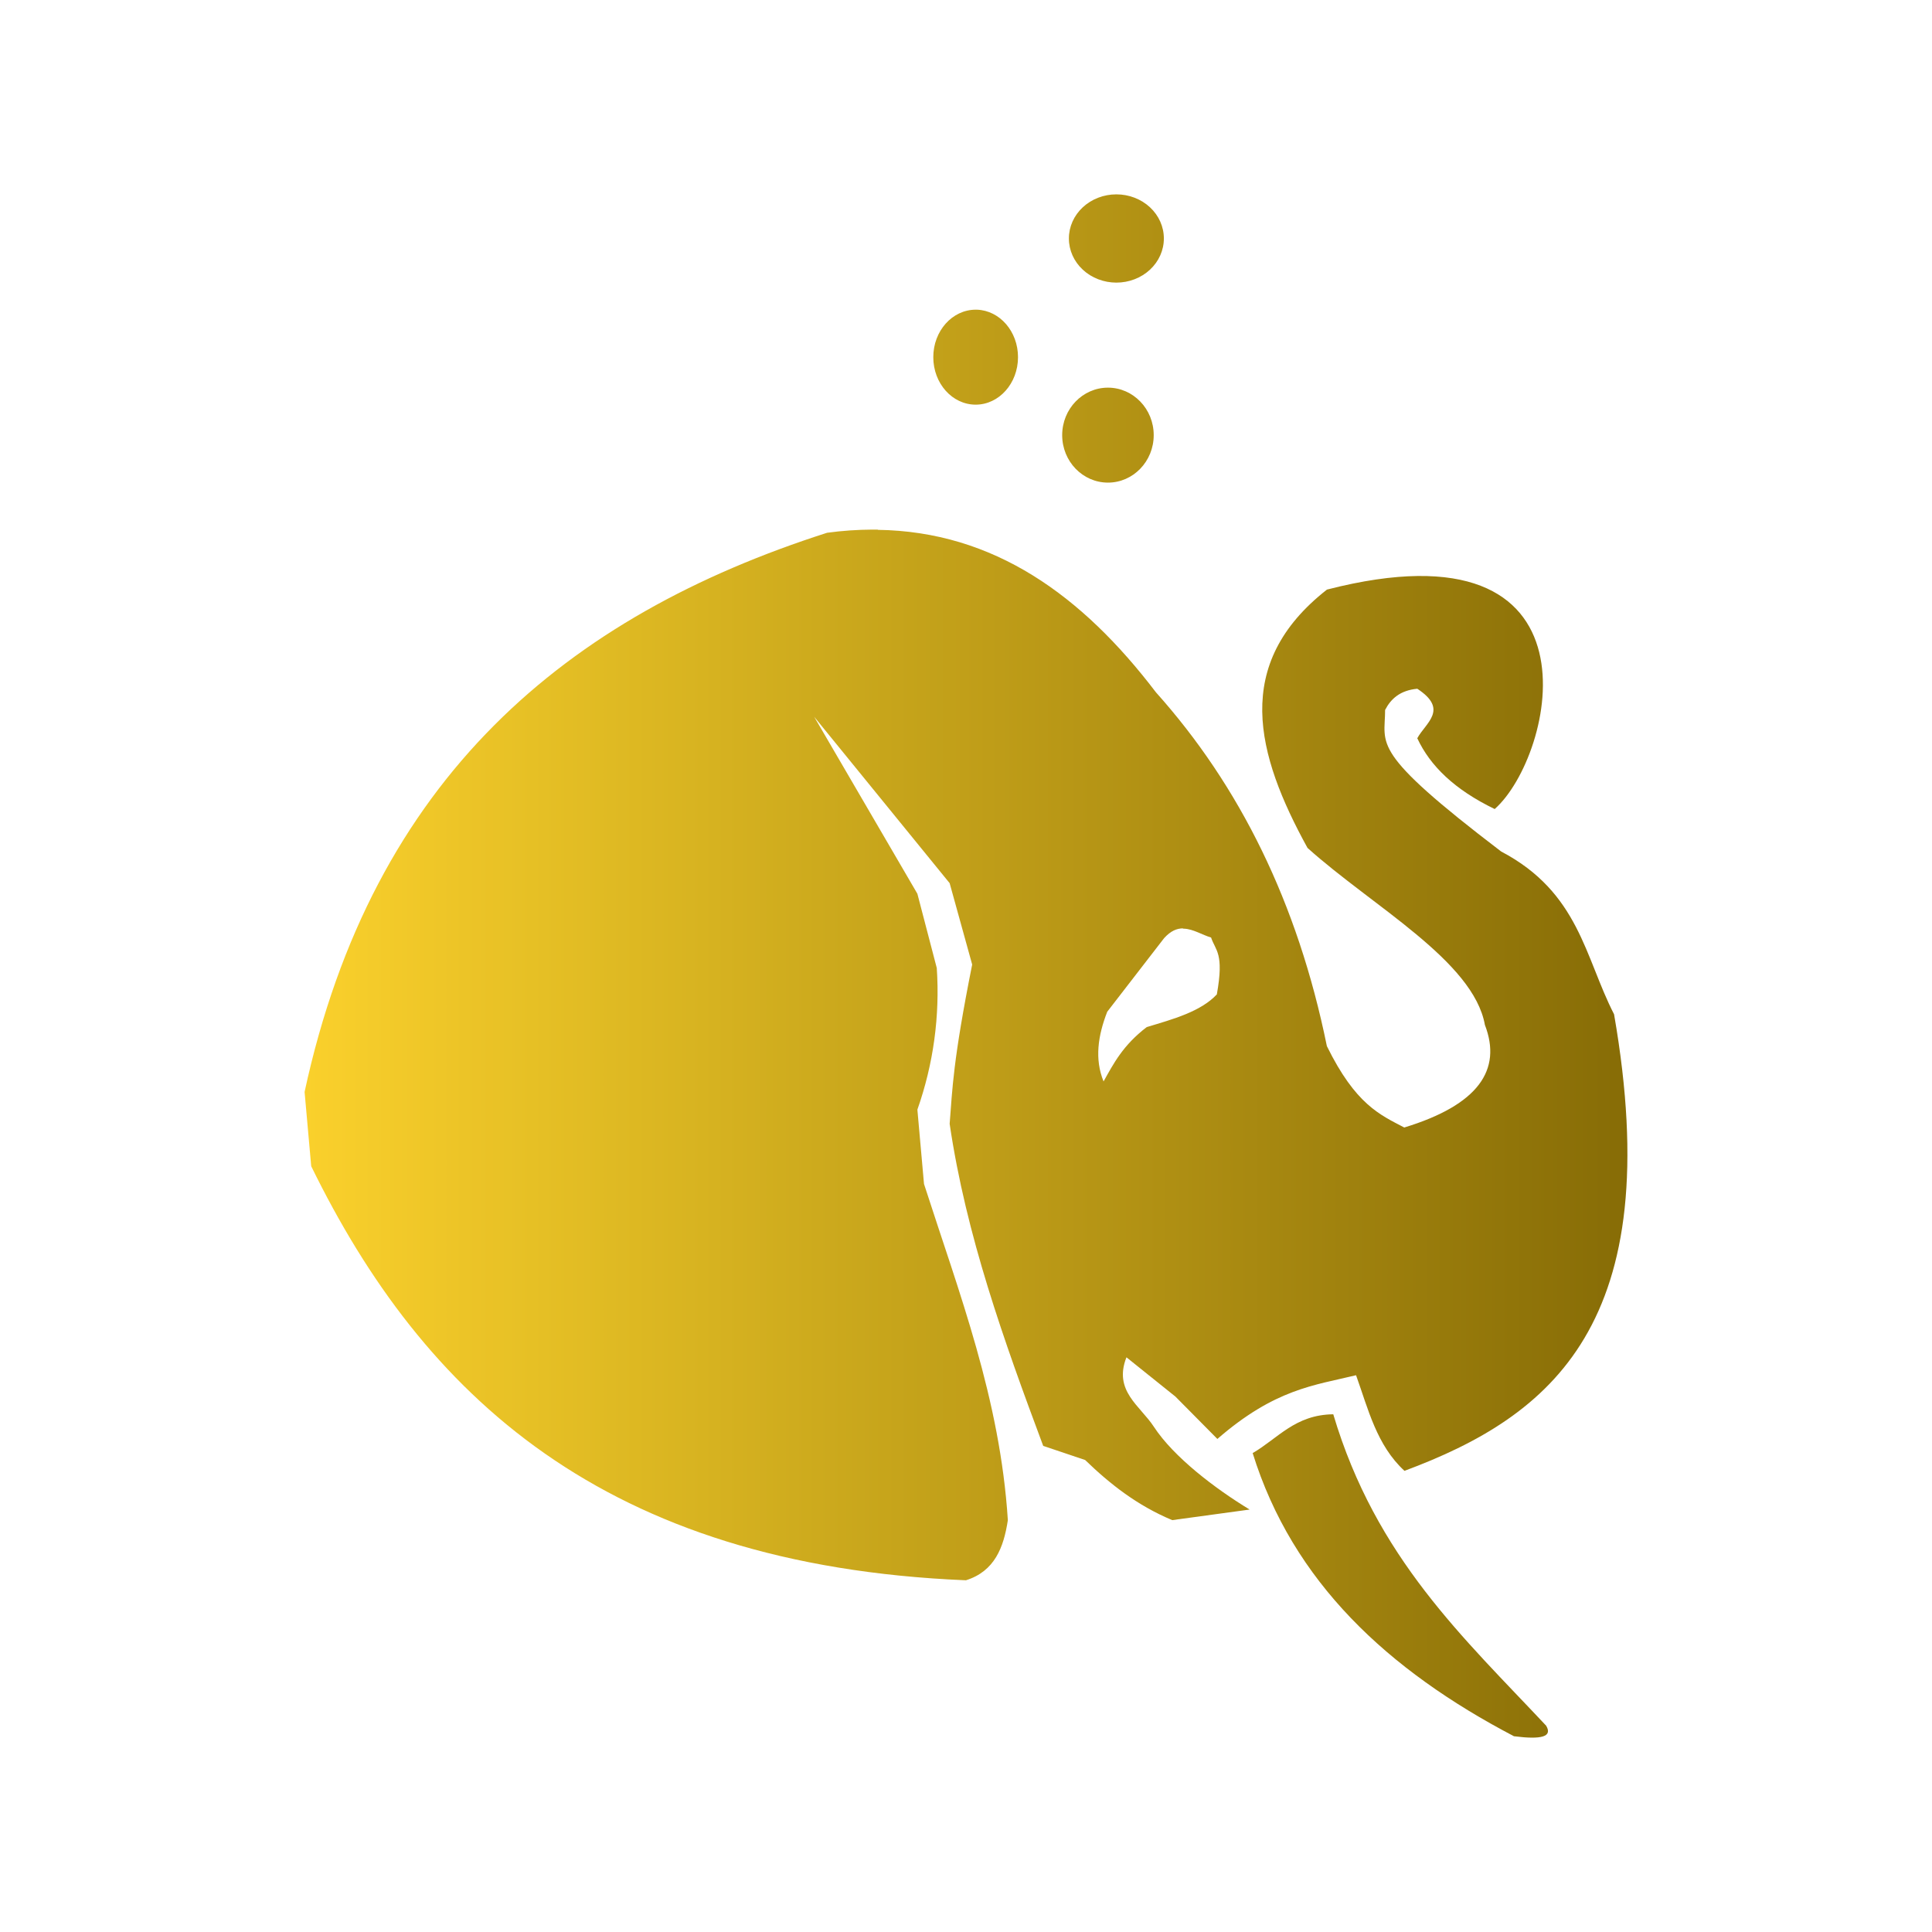
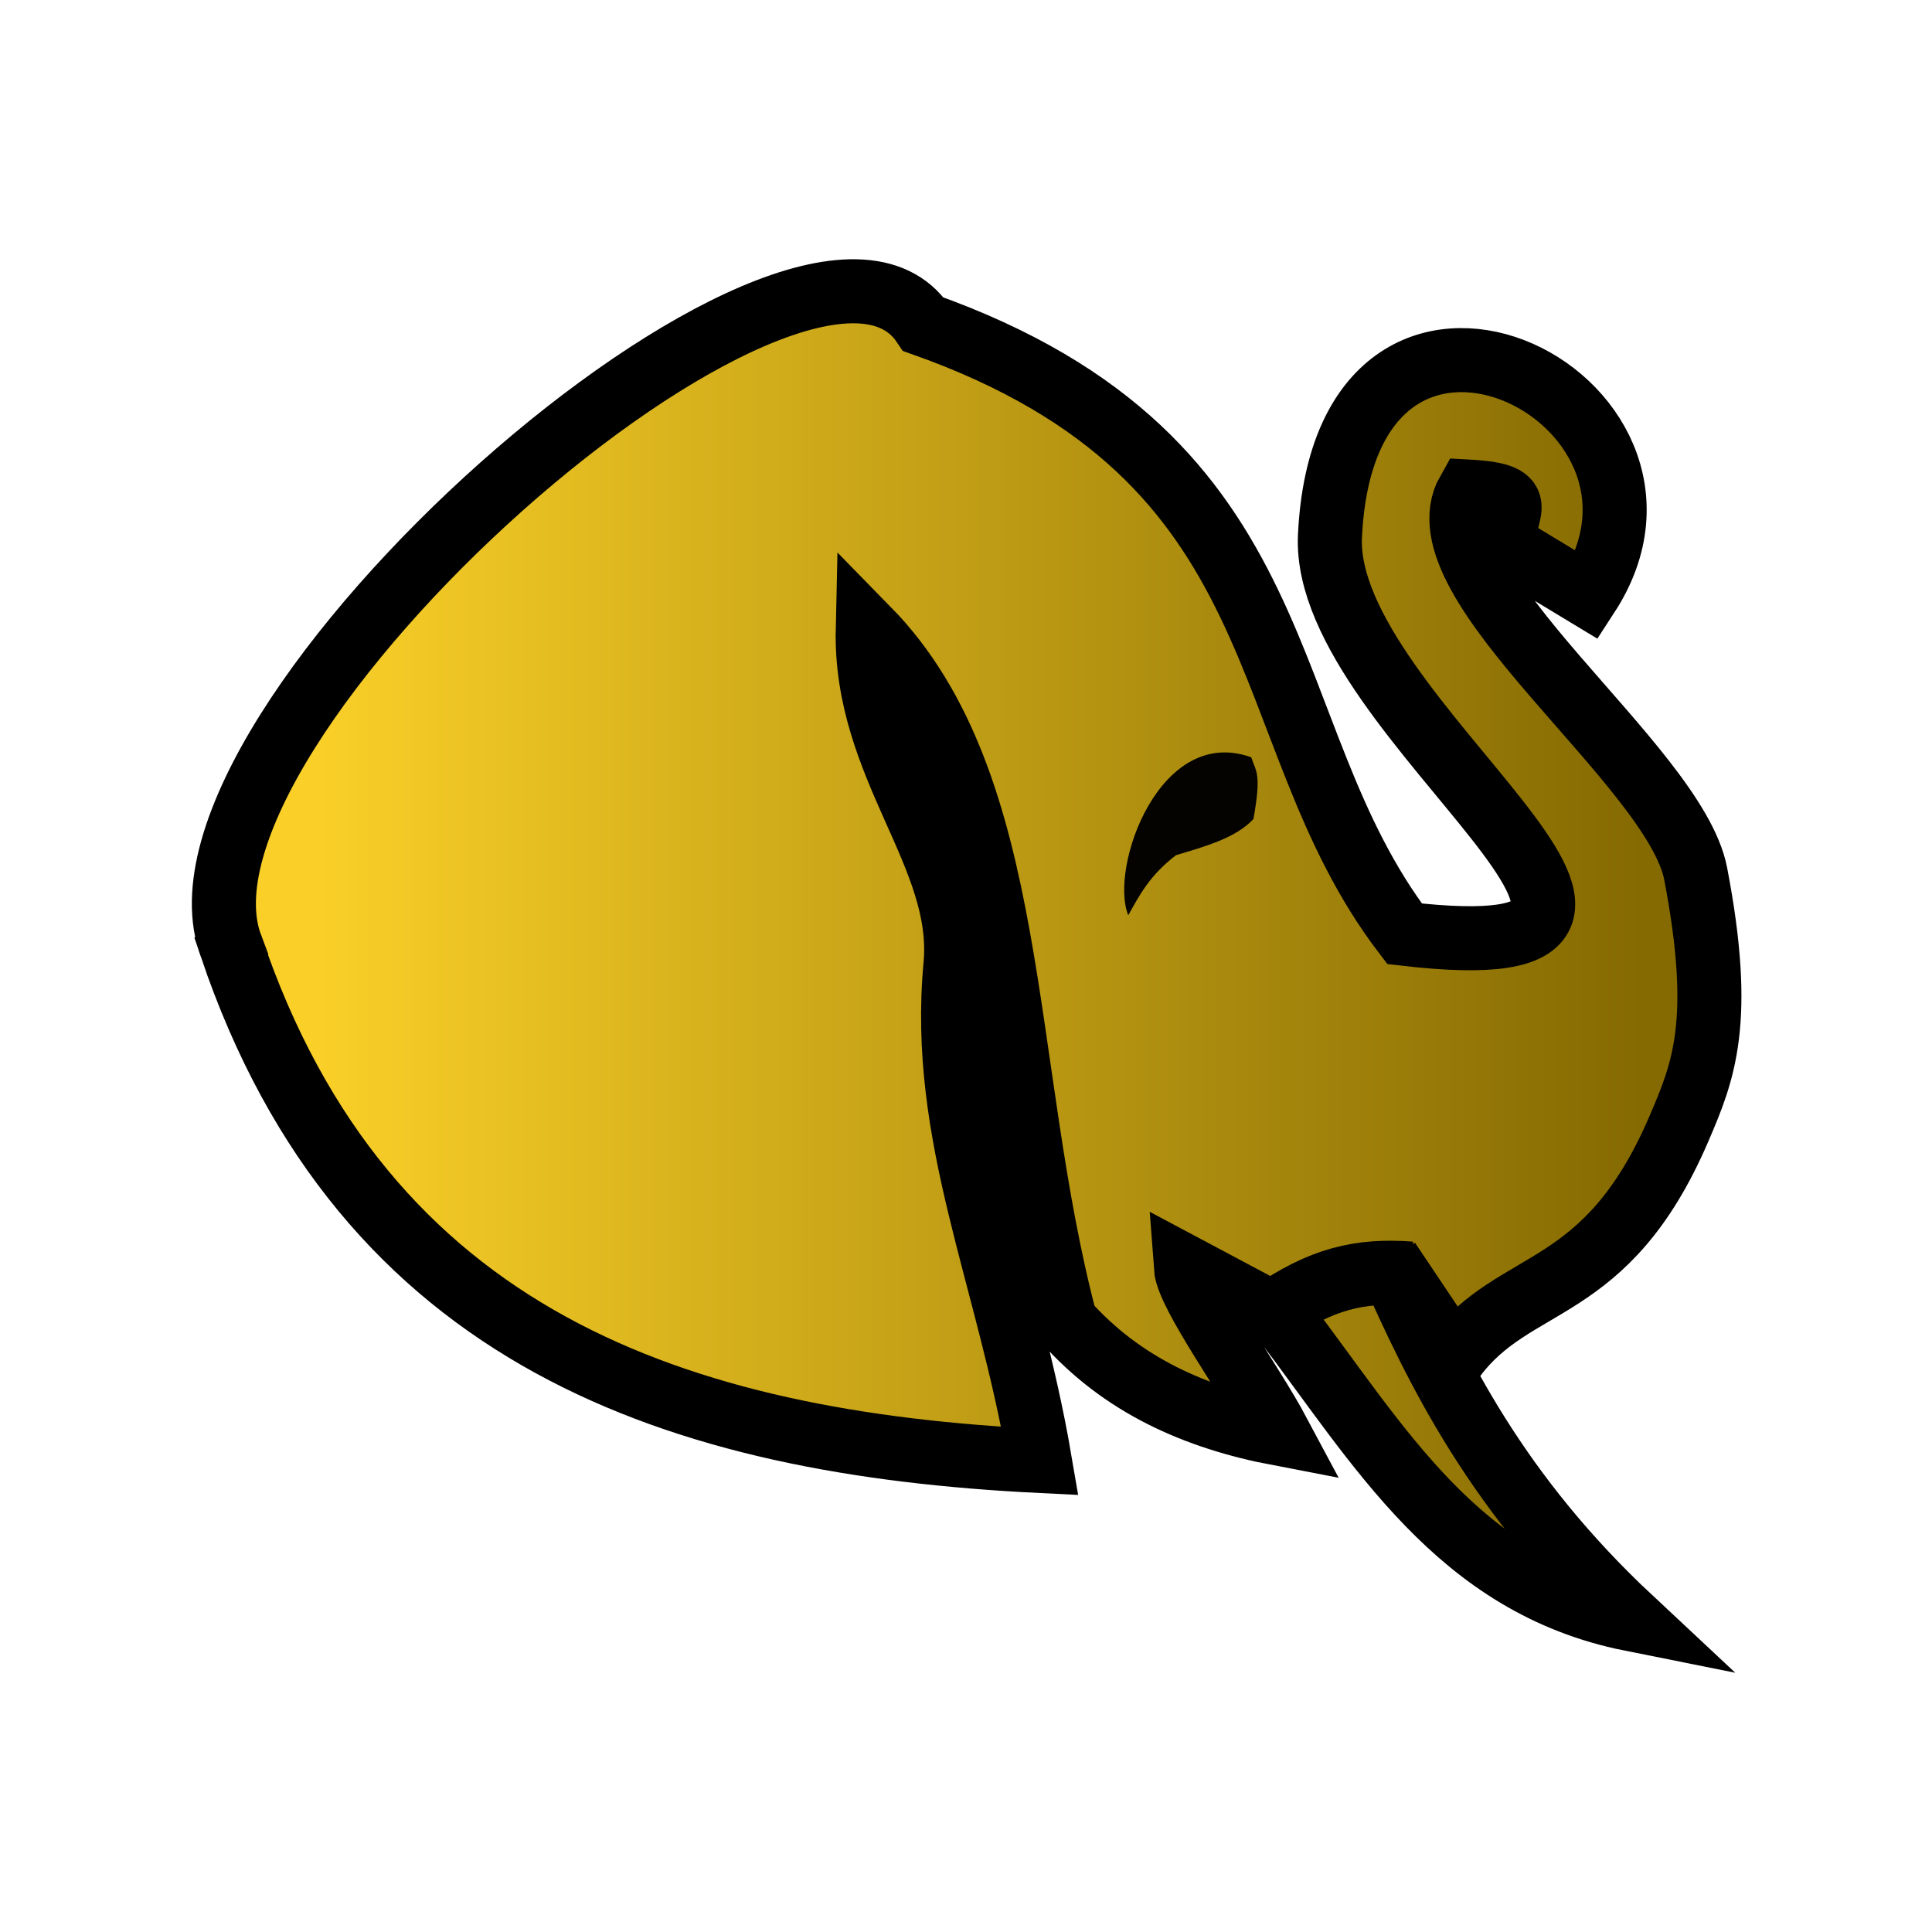
<svg xmlns="http://www.w3.org/2000/svg" xmlns:xlink="http://www.w3.org/1999/xlink" height="100mm" width="100mm" version="1.1" id="svg3" xml:space="preserve">
  <defs id="defs3">
-     <linearGradient id="linearGradient88">
-       <stop style="stop-color:#fad028;stop-opacity:1;" offset="0" id="stop88" />
-       <stop style="stop-color:#856a02;stop-opacity:1;" offset="1" id="stop89" />
+     <linearGradient id="linearGradient95">
+       <stop style="stop-color:#fad028;stop-opacity:1;" offset="0" id="stop95" />
+       <stop style="stop-color:#856a02;stop-opacity:1;" offset="1" id="stop96" />
    </linearGradient>
-     <linearGradient xlink:href="#linearGradient88" id="linearGradient89" x1="-65.294" y1="56.055" x2="193.486" y2="56.055" gradientUnits="userSpaceOnUse" />
-     <linearGradient xlink:href="#linearGradient88" id="linearGradient22" gradientUnits="userSpaceOnUse" x1="-65.294" y1="56.055" x2="193.486" y2="56.055" />
+     <linearGradient xlink:href="#linearGradient95" id="linearGradient97" x1="845.952" y1="216.244" x2="1082.217" y2="216.244" gradientUnits="userSpaceOnUse" />
+     <linearGradient xlink:href="#linearGradient95" id="linearGradient42" gradientUnits="userSpaceOnUse" x1="845.952" y1="216.244" x2="1082.217" y2="216.244" />
+     <linearGradient xlink:href="#linearGradient95" id="linearGradient43" gradientUnits="userSpaceOnUse" x1="845.952" y1="216.244" x2="1082.217" y2="216.244" />
  </defs>
-   <g opacity="0.99" id="g2-5" transform="matrix(1,0,0,-1,124.8804,245.0313)" style="fill:url(#linearGradient89);stroke:#000000;stroke-width:0.001;stroke-dasharray:none;stroke-opacity:1">
-     <path d="m 93.514,207.01 a 9.289,8.624 0 0 0 9.289,-8.633 9.289,8.624 0 0 0 -9.289,-8.633 9.289,8.624 0 0 0 -9.289,8.633 9.289,8.624 0 0 0 9.289,8.633 z M 66.24,184.447 a 8.291,9.289 0 0 0 8.03,-9.289 8.291,9.289 0 0 0 -8.291,-9.289 8.291,9.289 0 0 0 -8.282,9.289 8.291,9.289 0 0 0 8.282,9.289 8.291,9.289 0 0 0 0.27,0 z m 25.629,-15.251 a 8.957,9.289 0 0 0 8.948,-9.289 8.957,9.289 0 0 0 -8.957,-9.289 8.957,9.289 0 0 0 -8.948,9.289 8.957,9.289 0 0 0 8.948,9.289 z M 46.807,141.382 c 22.751,-0.315 40.017,-12.841 54.432,-31.771 16.366,-18.282 27.733,-41.141 33.452,-69.224 5.611,-11.421 10.377,-13.435 15.143,-15.926 14.451,4.406 19.172,11.241 15.773,20.071 -2.248,12.527 -22.005,23.201 -34.702,34.621 -10.072,18.327 -14.811,35.961 3.804,50.538 55.259,14.208 44.531,-32.589 32.814,-42.93 -7.859,3.795 -12.634,8.453 -15.143,13.848 1.637,3.021 6.214,5.611 0,9.685 -3.372,-0.315 -5.18,-1.987 -6.295,-4.146 0,-6.906 -3.201,-7.94 22.706,-27.697 15.26,-8.021 16.357,-20.701 22.086,-31.843 10.521,-60.493 -12.302,-78.64 -41.006,-89.314 -5.44,5.009 -7.086,12.068 -9.469,18.704 -8.201,-1.987 -15.863,-2.68 -27.13,-12.464 -2.761,2.761 -5.44,5.521 -8.201,8.282 l -9.586,7.689 c -2.59,-6.565 2.671,-9.469 5.351,-13.57 3.885,-5.953 12.005,-12.122 18.749,-16.214 l -15.143,-2.068 c -6.816,2.842 -12.194,7.068 -17.041,11.762 l -8.201,2.761 C 71.518,-17.255 64.108,3.383 60.898,25.181 c 0.54,6.816 0.629,12.248 4.406,31.159 L 60.898,72.257 34.397,104.809 54.585,70.188 58.38,55.656 A 69.305,69.305 0 0 0 54.585,27.959 l 1.295,-14.541 c 6.906,-21.438 14.883,-42.004 16.402,-65.771 -0.809,-5.351 -2.59,-10 -8.201,-11.762 -70.861,2.932 -106.184,36.24 -128.081,81.005 l -1.295,14.532 c 13.291,61.563 51.437,93.118 102.218,109.385 a 67.795,67.795 0 0 0 8.849,0.62 h 1.124 z M 106.571,63.417 c -1.205,0 -2.419,-0.477 -3.714,-1.906 L 91.725,47.104 c -1.816,-4.667 -2.5,-9.235 -0.719,-13.633 1.978,3.534 3.795,7.077 8.453,10.638 5.18,1.556 10.539,3.021 13.705,6.385 1.466,8.12 -0.27,8.552 -1.124,11.133 -1.727,0.504 -3.453,1.646 -5.261,1.727 l -0.27,0.009 z m 29.37,-95.051 c 8.372,-28.147 25.557,-43.758 41.644,-60.924 1.295,-2.158 -0.863,-2.761 -6.295,-2.068 -24.64,12.904 -43.281,30.188 -51.114,55.394 4.919,2.842 8.291,7.509 15.773,7.59 z" style="fill:url(#linearGradient22);fill-opacity:0.992;stroke:#000000;stroke-width:0.001;stroke-linecap:butt;stroke-linejoin:miter;stroke-dasharray:none;stroke-opacity:1" id="path2-47" />
+   <g id="g94" style="fill:url(#linearGradient97);fill-opacity:1" transform="matrix(1.105109,0,0,1.105109,-875.0035,-55.03113)">
+     <path style="fill:url(#linearGradient42);fill-opacity:1;stroke:#000000;stroke-width:11.339;stroke-dasharray:none;stroke-opacity:1" d="M 832.693,217.318 C 817.992,178.307 934.227,75.973 955.241,107.196 c 67.763,24.034 57.559,71.699 85.177,107.901 62.707,7.319 -14.758,-37.852 -13.208,-70.399 2.724,-57.229 68.436,-24.63 45.578,10.466 l -14.465,-8.748 c -1.27,-5.996 5.327,-8.942 -6.639,-9.601 -9.144,16.109 36.564,48.35 40.27,67.667 5.02,26.169 1.367,35.024 -2.956,45.095 -12.944,30.151 -29.072,25.956 -39.881,40.622 l -11.55,-17.239 c 8.718,19.833 19.322,41.4 42.955,63.482 -30.759,-6.152 -44.593,-30.863 -61.583,-53.128 l -17.248,-9.181 c 0.346,4.853 11.425,19.969 16.484,29.467 -14.776,-2.821 -27.775,-8.591 -37.783,-19.87 -11.961,-45.228 -8.005,-94.994 -35.001,-122.55 -0.557,24.536 17.345,40.007 15.525,59.506 -2.818,30.185 9.351,54.882 14.943,87.735 -63.651,-3.143 -119.614,-21.337 -143.167,-91.102 z" id="path93" />
+     <path d="m 991.504,211.821 c 1.978,-3.534 3.795,-7.077 8.453,-10.638 5.18,-1.556 10.539,-3.021 13.705,-6.385 1.466,-8.12 0.466,-8.366 -0.388,-10.946 -16.2,-5.829 -25.186,19.532 -21.77,27.969 z" style="fill:#000000;fill-opacity:0.973;stroke:#000000;stroke-width:0.001;stroke-linecap:butt;stroke-linejoin:miter;stroke-dasharray:none;stroke-opacity:1" id="path1-8" />
+     <path style="fill:url(#linearGradient43);fill-opacity:1;stroke:#000000;stroke-width:11.339;stroke-dasharray:none;stroke-opacity:1" d="m 1016.626,282.461 c 9.051,-6.337 15.918,-7.886 24.877,-7.215" id="path94" />
  </g>
</svg>
